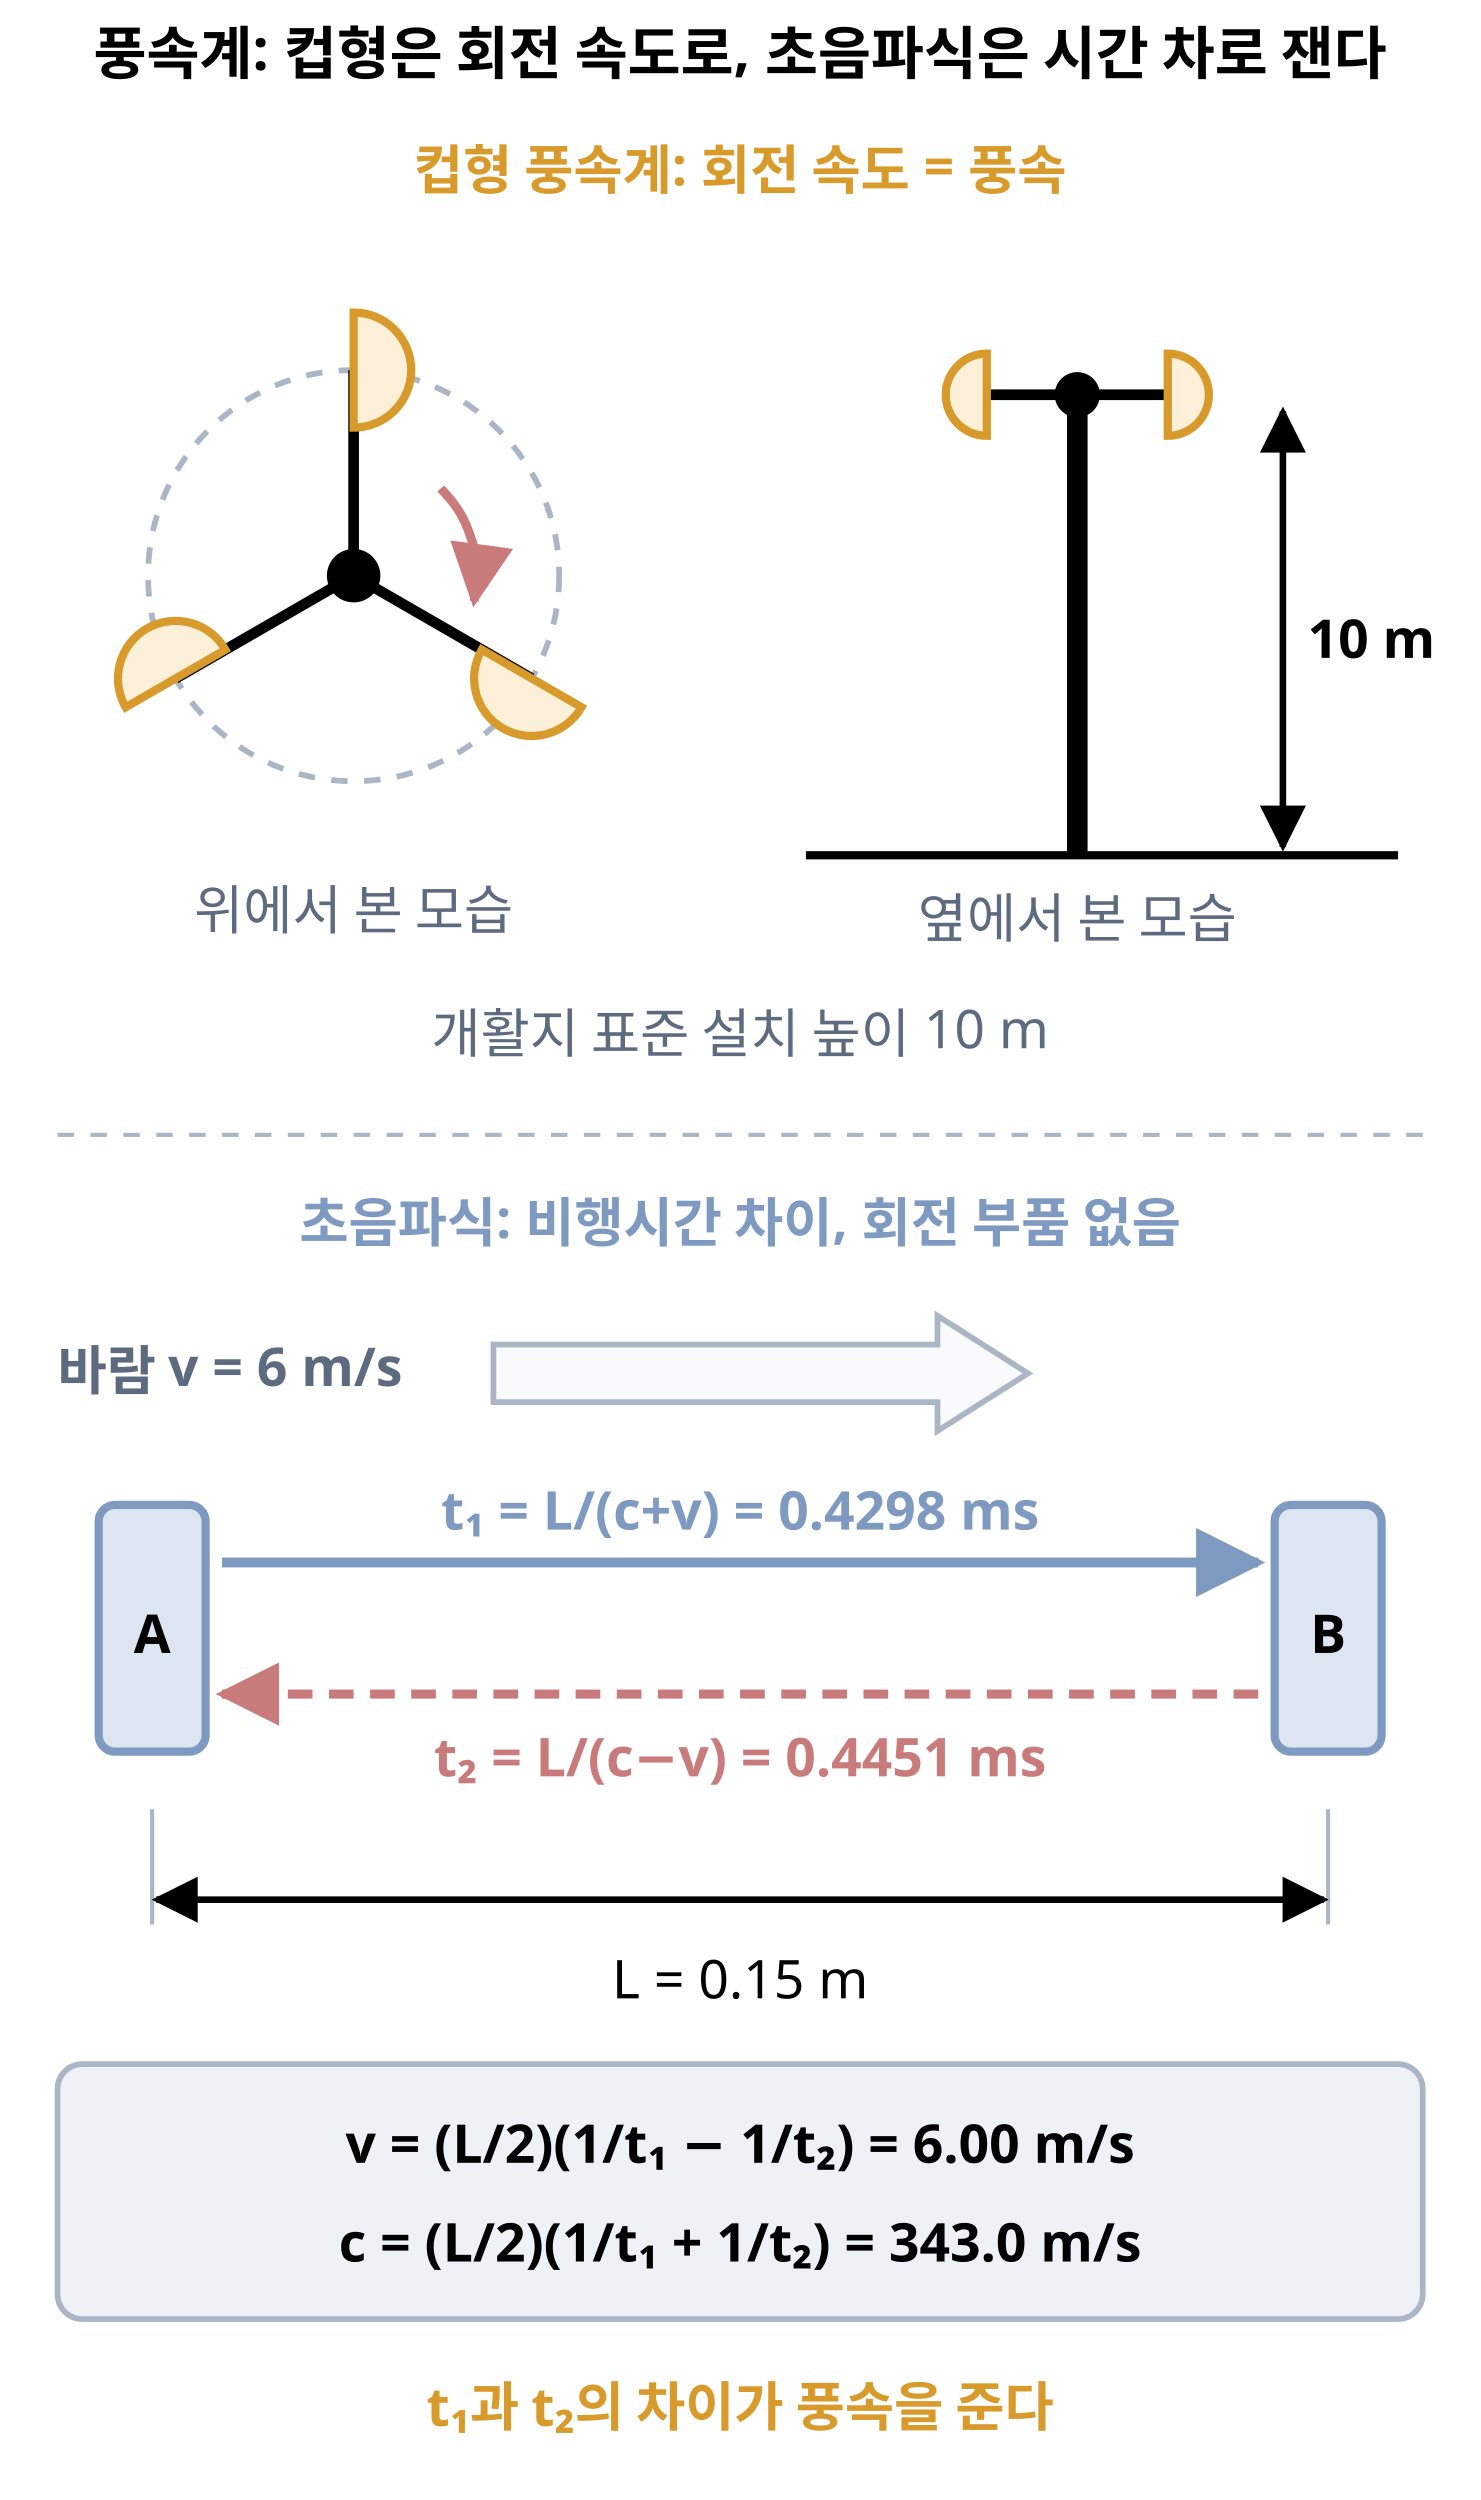
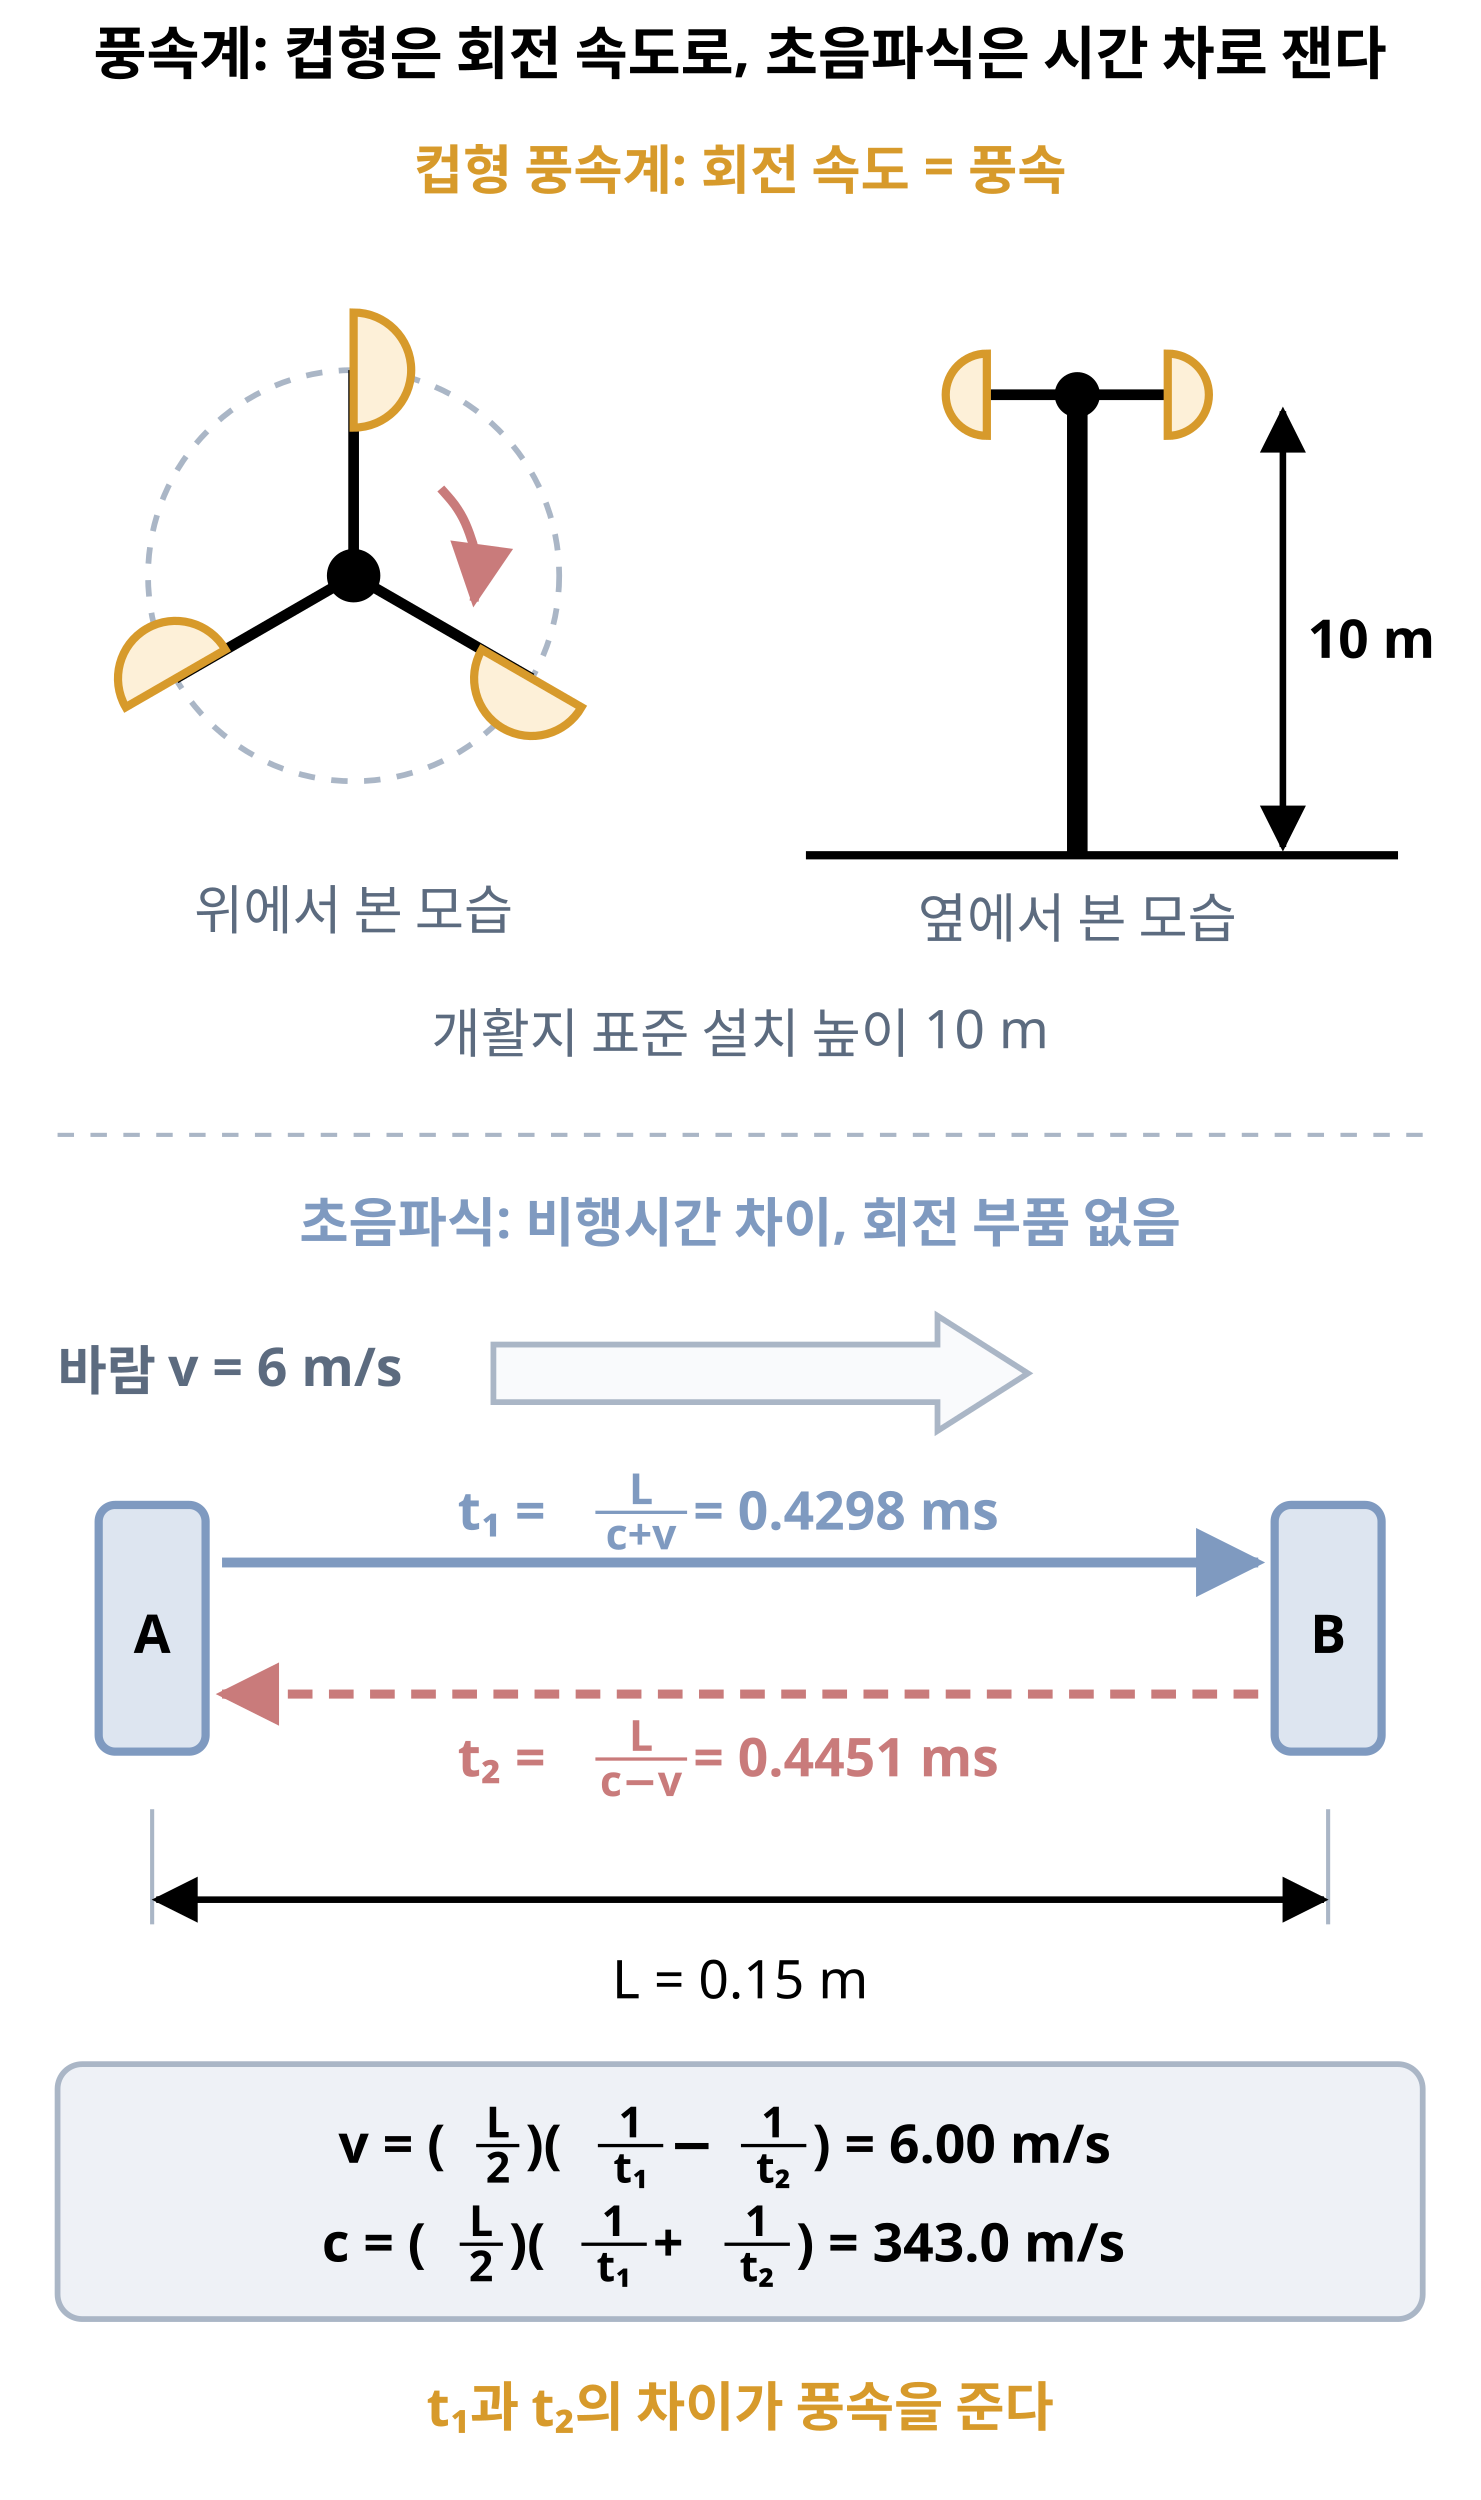
<svg xmlns="http://www.w3.org/2000/svg" class="si si-illus" viewBox="0 0 360 608" style="max-width:360px;color:var(--si-ink,var(--text,#1f2328))" role="img" aria-labelledby="anemometer-t" font-family="'Pretendard','Noto Sans KR','Apple SD Gothic Neo',sans-serif" font-size="13" fill="currentColor">
  <defs>
    <marker id="anemometer-ar" viewBox="0 0 10 10" refX="9" refY="5" markerWidth="7" markerHeight="7" orient="auto-start-reverse">
      <path d="M0,0L10,5L0,10z" style="fill:var(--si-rose-s,#c97b7b)" />
    </marker>
    <marker id="anemometer-ar-1" viewBox="0 0 10 10" refX="9" refY="5" markerWidth="7" markerHeight="7" orient="auto-start-reverse">
      <path d="M0,0L10,5L0,10z" style="fill:currentColor" />
    </marker>
    <marker id="anemometer-ar-2" viewBox="0 0 10 10" refX="9" refY="5" markerWidth="7" markerHeight="7" orient="auto-start-reverse">
      <path d="M0,0L10,5L0,10z" style="fill:var(--si-blue-s,#7f9ac0)" />
    </marker>
  </defs>
  <text x="180" y="18" text-anchor="middle" font-size="14" font-weight="700">풍속계: 컵형은 회전 속도로, 초음파식은 시간 차로 잰다</text>
  <text x="180" y="46" text-anchor="middle" font-weight="700" style="fill:var(--si-amber-s,#d79a2b)">컵형 풍속계: 회전 속도 = 풍속</text>
  <circle cx="86" cy="140" r="50" style="stroke:var(--si-gray-s,#aab6c6);fill:none" stroke-width="1.4" stroke-dasharray="4 4" />
  <line x1="86" y1="140" x2="86" y2="90" style="stroke:currentColor;fill:none" stroke-width="2.6" />
  <path d="M86 76 A14 14 0 0 1 86 104 Z" style="stroke:var(--si-amber-s,#d79a2b);fill:var(--si-amber-f,#fdf0d8)" stroke-width="2" />
  <line x1="86" y1="140" x2="129.3" y2="165" style="stroke:currentColor;fill:none" stroke-width="2.6" />
  <path d="M141.426 172 A14 14 0 0 1 117.177 158 Z" style="stroke:var(--si-amber-s,#d79a2b);fill:var(--si-amber-f,#fdf0d8)" stroke-width="2" />
  <line x1="86" y1="140" x2="42.7" y2="165" style="stroke:currentColor;fill:none" stroke-width="2.6" />
  <path d="M30.574 172 A14 14 0 0 1 54.823 158 Z" style="stroke:var(--si-amber-s,#d79a2b);fill:var(--si-amber-f,#fdf0d8)" stroke-width="2" />
  <circle cx="86" cy="140" r="6" style="stroke:currentColor;fill:currentColor" stroke-width="1" />
  <path d="M107.2,118.8 C107.8,119.5 109.6,121.4 110.6,122.8 C111.6,124.2 112.5,125.7 113.2,127.3 C113.9,128.9 114.5,130.6 115,132.2 C115.4,133.9 115.7,135.7 115.9,137.4 C116,139.1 115.9,141.7 115.9,142.6" style="stroke:var(--si-rose-s,#c97b7b);fill:none" stroke-width="2.2" />
  <line x1="116" y1="141" x2="115.3" y2="146.2" style="stroke:var(--si-rose-s,#c97b7b);fill:none" stroke-width="2.2" marker-end="url(#anemometer-ar)" />
  <text x="86" y="226" text-anchor="middle" style="fill:var(--si-general,#5c6b7f)">위에서 본 모습</text>
  <line x1="196" y1="208" x2="340" y2="208" style="stroke:currentColor;fill:none" stroke-width="2" />
  <line x1="262" y1="208" x2="262" y2="100" style="stroke:currentColor;fill:none" stroke-width="5" />
  <line x1="240" y1="96" x2="284" y2="96" style="stroke:currentColor;fill:none" stroke-width="2.6" />
  <circle cx="262" cy="96" r="5" style="stroke:currentColor;fill:currentColor" stroke-width="1" />
  <path d="M240 86 A10 10 0 0 0 240 106 Z" style="stroke:var(--si-amber-s,#d79a2b);fill:var(--si-amber-f,#fdf0d8)" stroke-width="2" />
  <path d="M284 86 A10 10 0 0 1 284 106 Z" style="stroke:var(--si-amber-s,#d79a2b);fill:var(--si-amber-f,#fdf0d8)" stroke-width="2" />
  <line x1="312" y1="206" x2="312" y2="100" style="stroke:currentColor;fill:none" stroke-width="1.6" marker-end="url(#anemometer-ar-1)" marker-start="url(#anemometer-ar-1)" />
  <text x="318" y="160" font-weight="700">10 m</text>
  <text x="262" y="228" text-anchor="middle" style="fill:var(--si-general,#5c6b7f)">옆에서 본 모습</text>
  <text x="180" y="256" text-anchor="middle" style="fill:var(--si-general,#5c6b7f)">개활지 표준 설치 높이 10 m</text>
  <line x1="14" y1="276" x2="346" y2="276" style="stroke:var(--si-gray-s,#aab6c6);fill:none" stroke-width="1" stroke-dasharray="4 4" />
  <text x="180" y="302" text-anchor="middle" font-weight="700" style="fill:var(--si-blue-s,#7f9ac0)">초음파식: 비행시간 차이, 회전 부품 없음</text>
  <text x="14" y="338" font-weight="700" style="fill:var(--si-general,#5c6b7f)">바람 v = 6 m/s</text>
  <polygon points="120,327 228,327 228,320 250,334 228,348 228,341 120,341" style="stroke:var(--si-gray-s,#aab6c6);fill:var(--si-gray-f,#eef1f6)" stroke-width="1.4" fill-opacity="0.35" />
  <rect x="24" y="366" width="26" height="60" rx="4" style="stroke:var(--si-blue-s,#7f9ac0);fill:var(--si-blue-f,#dde5f0)" stroke-width="2" />
  <text x="37" y="402" text-anchor="middle" font-weight="700">A</text>
  <rect x="310" y="366" width="26" height="60" rx="4" style="stroke:var(--si-blue-s,#7f9ac0);fill:var(--si-blue-f,#dde5f0)" stroke-width="2" />
  <text x="323" y="402" text-anchor="middle" font-weight="700">B</text>
  <line x1="54" y1="380" x2="306" y2="380" style="stroke:var(--si-blue-s,#7f9ac0);fill:none" stroke-width="2.4" marker-end="url(#anemometer-ar-2)" />
-   <text x="180" y="372" text-anchor="middle" font-weight="700" style="fill:var(--si-blue-s,#7f9ac0)">t₁ = L/(c+v) = 0.4298 ms</text>
+   <g class="si-rich" font-size="13" font-weight="700" style="fill:var(--si-blue-s,#7f9ac0)">
+     <text x="111.3" y="372">t₁ = </text>
+     <text x="155.9" y="365.8" text-anchor="middle" font-size="10.4">L</text>
+     <line x1="144.8" y1="367.8" x2="167.1" y2="367.8" style="stroke:var(--si-blue-s,#7f9ac0)" stroke-width="0.8" />
+     <text x="155.9" y="376.8" text-anchor="middle" font-size="10.4">c+v</text>
+     <text x="168.6" y="372"> = 0.4298 ms</text>
+   </g>
  <line x1="306" y1="412" x2="54" y2="412" style="stroke:var(--si-rose-s,#c97b7b);fill:none" stroke-width="2.2" stroke-dasharray="6 4" marker-end="url(#anemometer-ar)" />
-   <text x="180" y="432" text-anchor="middle" font-weight="700" style="fill:var(--si-rose-s,#c97b7b)">t₂ = L/(c−v) = 0.4451 ms</text>
+   <g class="si-rich" font-size="13" font-weight="700" style="fill:var(--si-rose-s,#c97b7b)">
+     <text x="111.3" y="432">t₂ = </text>
+     <text x="155.9" y="425.8" text-anchor="middle" font-size="10.4">L</text>
+     <line x1="144.8" y1="427.8" x2="167.1" y2="427.8" style="stroke:var(--si-rose-s,#c97b7b)" stroke-width="0.8" />
+     <text x="155.9" y="436.8" text-anchor="middle" font-size="10.4">c−v</text>
+     <text x="168.6" y="432"> = 0.4451 ms</text>
+   </g>
  <line x1="37" y1="440" x2="37" y2="468" style="stroke:var(--si-gray-s,#aab6c6);fill:none" stroke-width="1" />
  <line x1="323" y1="440" x2="323" y2="468" style="stroke:var(--si-gray-s,#aab6c6);fill:none" stroke-width="1" />
  <line x1="38" y1="462" x2="322" y2="462" style="stroke:currentColor;fill:none" stroke-width="1.6" marker-end="url(#anemometer-ar-1)" marker-start="url(#anemometer-ar-1)" />
  <text x="180" y="486" text-anchor="middle">L = 0.15 m</text>
  <rect x="14" y="502" width="332" height="62" rx="6" style="stroke:var(--si-gray-s,#aab6c6);fill:var(--si-gray-f,#eef1f6)" stroke-width="1.4" />
-   <text x="180" y="526" text-anchor="middle" font-weight="700">v = (L/2)(1/t₁ − 1/t₂) = 6.00 m/s</text>
-   <text x="180" y="550" text-anchor="middle" font-weight="700">c = (L/2)(1/t₁ + 1/t₂) = 343.0 m/s</text>
+   <g class="si-rich" font-size="13" font-weight="700">
+     <text x="82.3" y="526">v = (</text>
+     <text x="121.1" y="519.8" text-anchor="middle" font-size="10.4">L</text>
+     <line x1="115.8" y1="521.8" x2="126.3" y2="521.8" style="stroke:currentColor" stroke-width="0.8" />
+     <text x="121.1" y="530.8" text-anchor="middle" font-size="10.4">2</text>
+     <text x="127.8" y="526">)(</text>
+     <text x="153.4" y="519.8" text-anchor="middle" font-size="10.4">1</text>
+     <line x1="145.4" y1="521.8" x2="161.3" y2="521.8" style="stroke:currentColor" stroke-width="0.8" />
+     <text x="153.4" y="530.8" text-anchor="middle" font-size="10.4">t₁</text>
+     <text x="162.8" y="526"> − </text>
+     <text x="188.1" y="519.8" text-anchor="middle" font-size="10.4">1</text>
+     <line x1="180.2" y1="521.8" x2="196.1" y2="521.8" style="stroke:currentColor" stroke-width="0.8" />
+     <text x="188.1" y="530.8" text-anchor="middle" font-size="10.4">t₂</text>
+     <text x="197.6" y="526">) = 6.00 m/s</text>
+   </g>
+   <g class="si-rich" font-size="13" font-weight="700">
+     <text x="78.3" y="550">c = (</text>
+     <text x="117" y="543.8" text-anchor="middle" font-size="10.4">L</text>
+     <line x1="111.8" y1="545.8" x2="122.3" y2="545.8" style="stroke:currentColor" stroke-width="0.8" />
+     <text x="117" y="554.8" text-anchor="middle" font-size="10.4">2</text>
+     <text x="123.8" y="550">)(</text>
+     <text x="149.3" y="543.8" text-anchor="middle" font-size="10.4">1</text>
+     <line x1="141.4" y1="545.8" x2="157.3" y2="545.8" style="stroke:currentColor" stroke-width="0.8" />
+     <text x="149.3" y="554.8" text-anchor="middle" font-size="10.4">t₁</text>
+     <text x="158.8" y="550"> + </text>
+     <text x="184.1" y="543.8" text-anchor="middle" font-size="10.4">1</text>
+     <line x1="176.2" y1="545.8" x2="192.1" y2="545.8" style="stroke:currentColor" stroke-width="0.8" />
+     <text x="184.1" y="554.8" text-anchor="middle" font-size="10.4">t₂</text>
+     <text x="193.6" y="550">) = 343.0 m/s</text>
+   </g>
  <text x="180" y="590" text-anchor="middle" font-weight="700" style="fill:var(--si-amber-s,#d79a2b)">t₁과 t₂의 차이가 풍속을 준다</text>
</svg>
